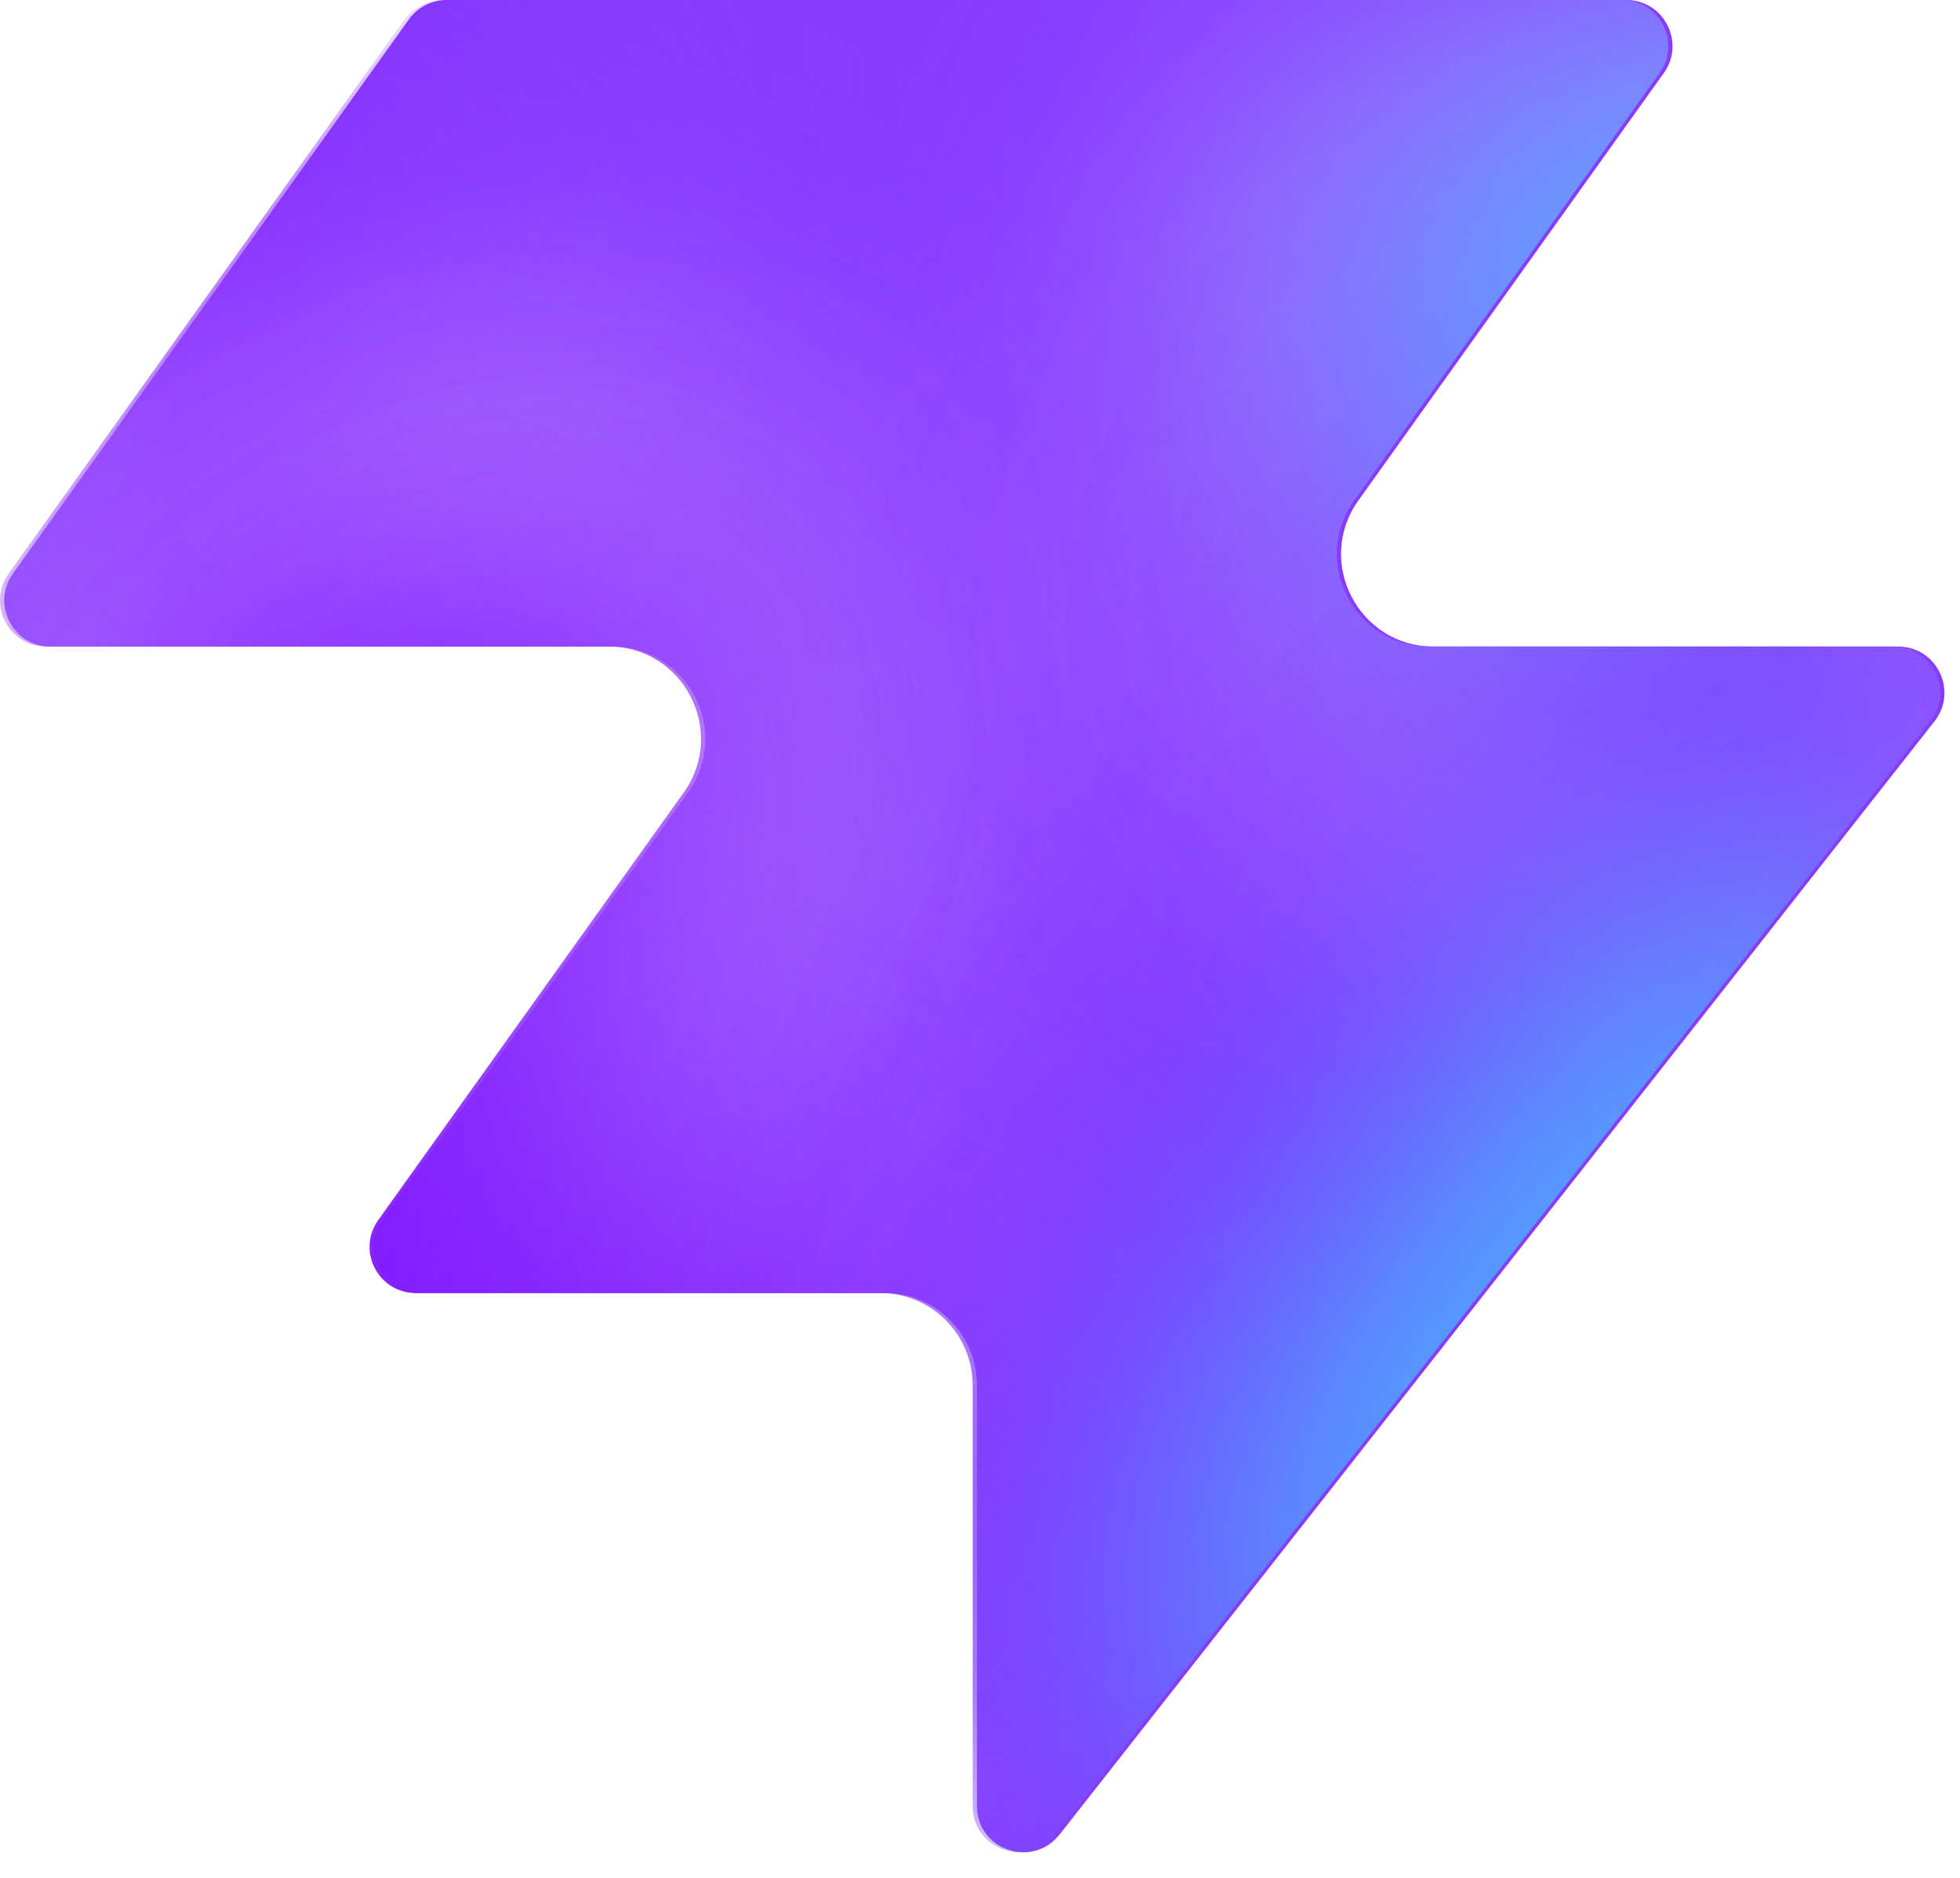
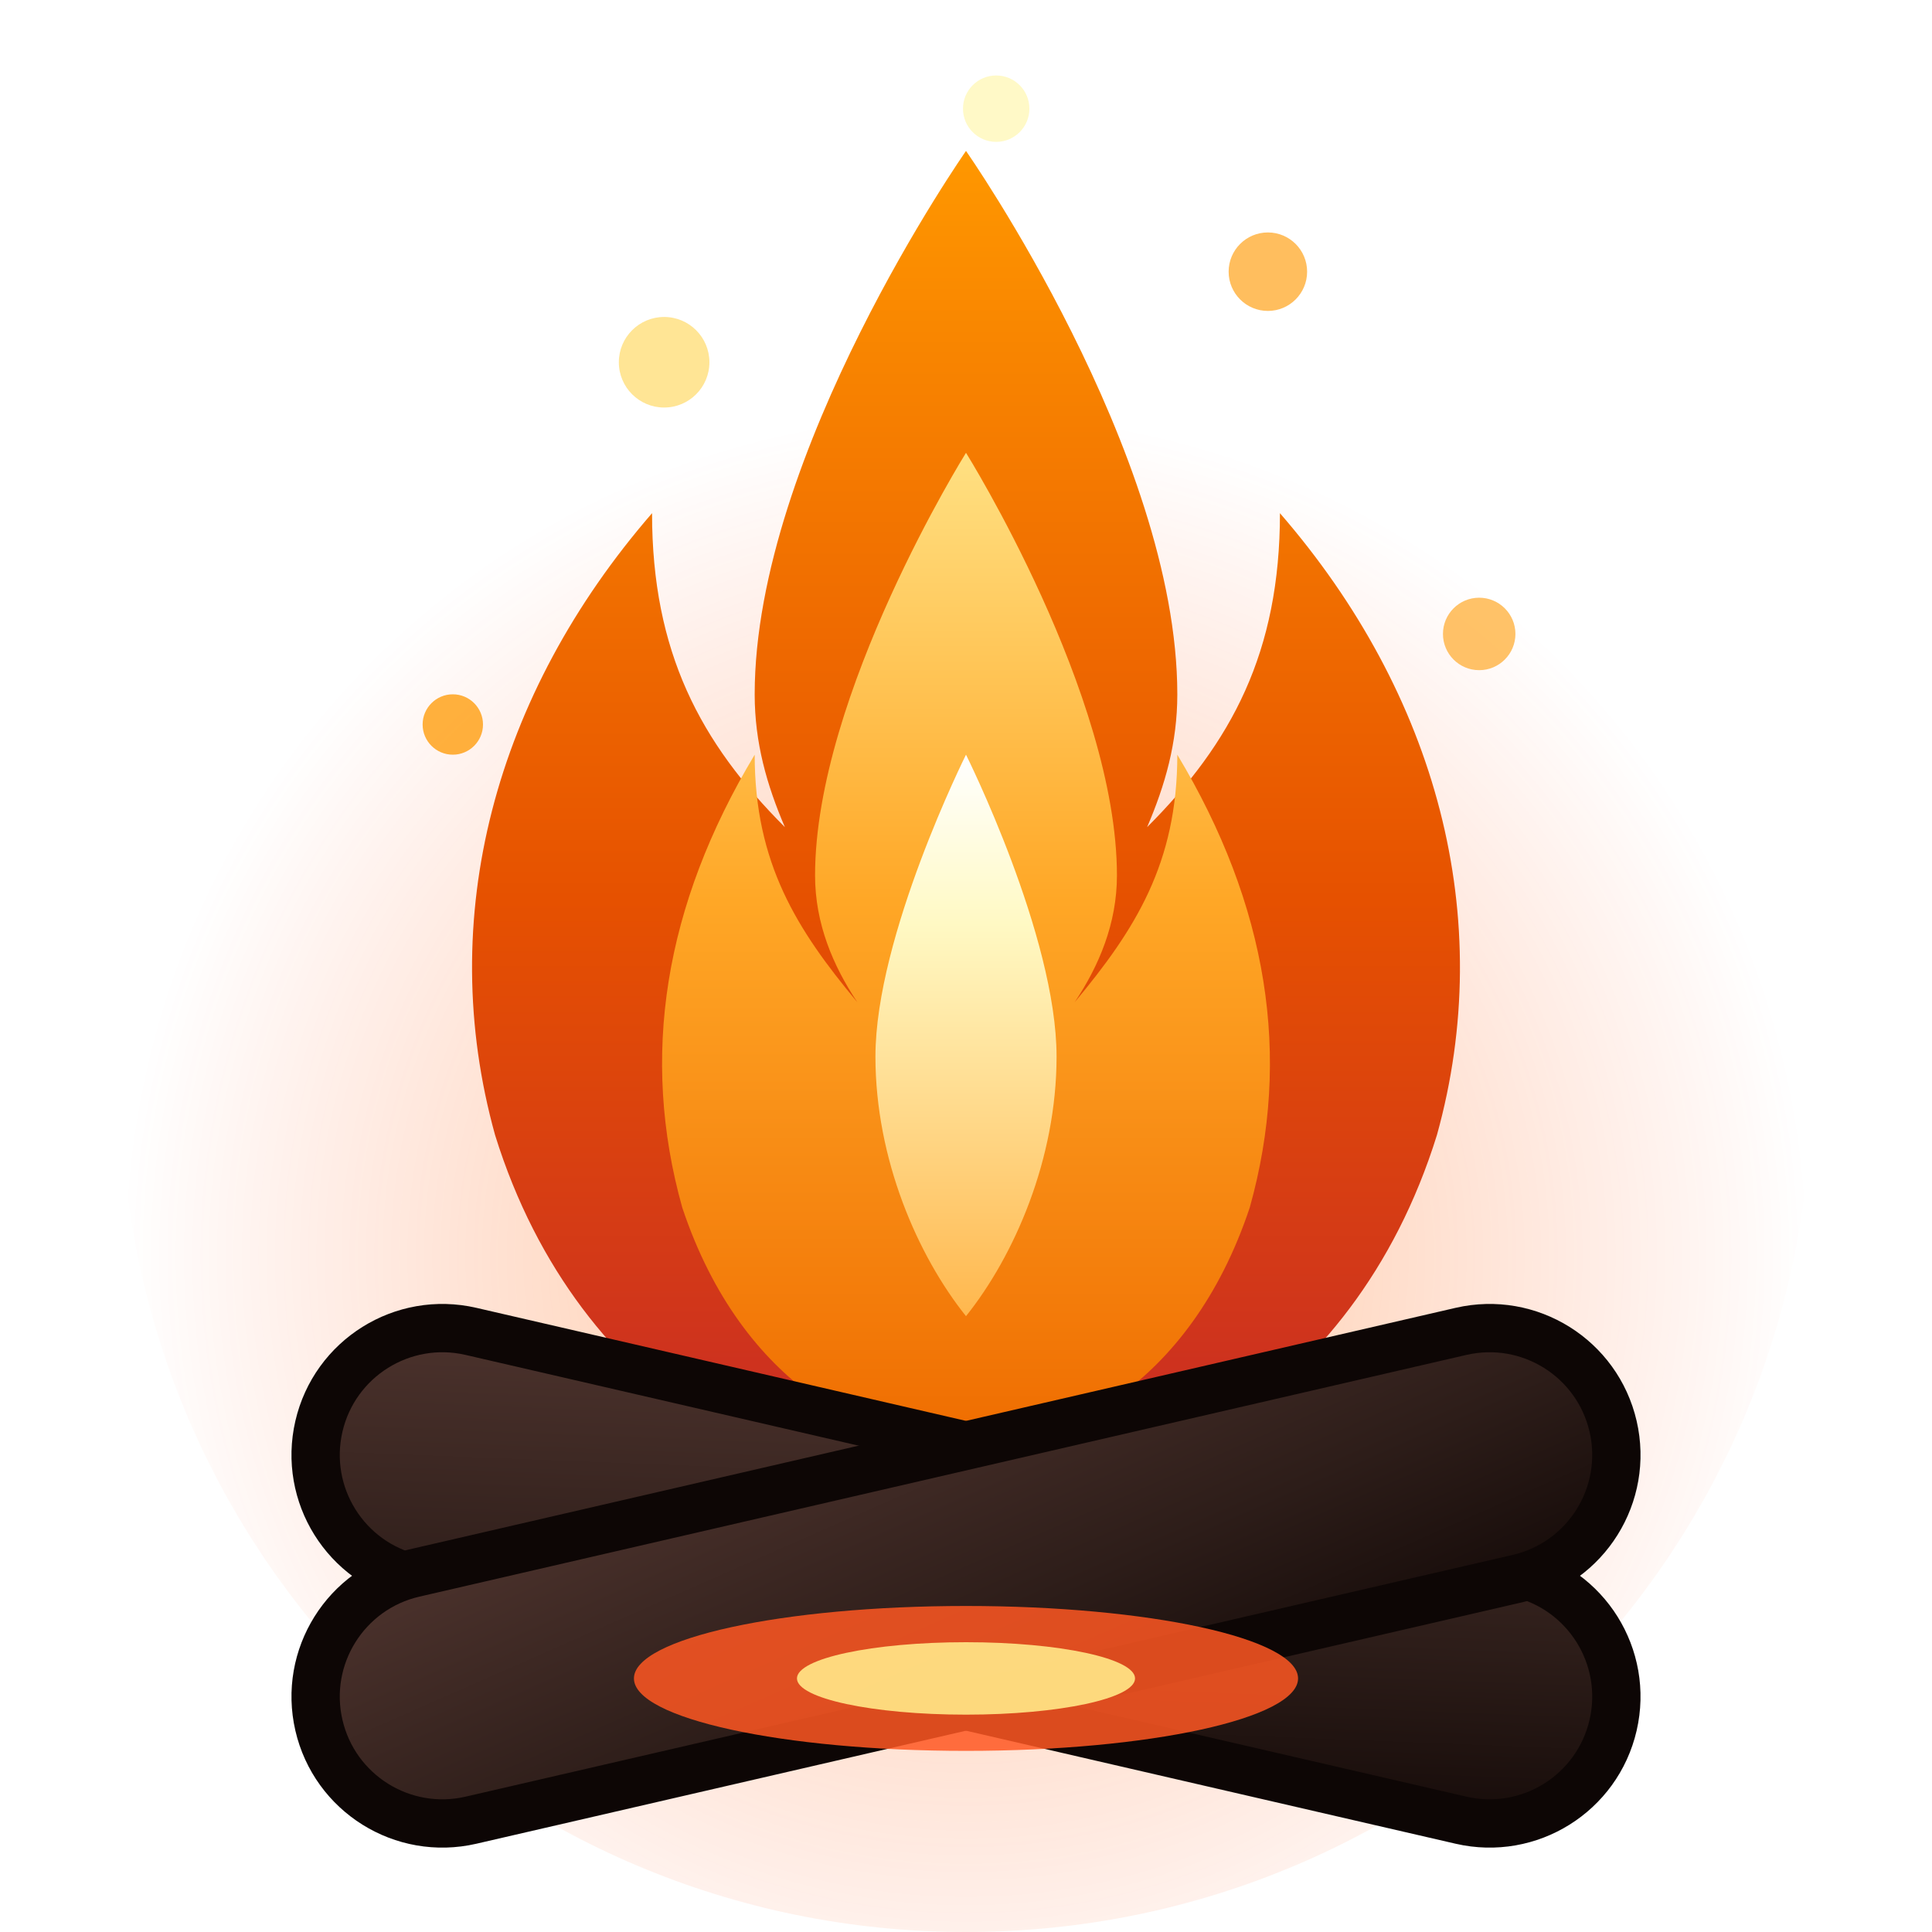
- <svg xmlns="http://www.w3.org/2000/svg" width="48" height="46" fill="none" viewBox="0 0 48 46">
-   <path fill="#863bff" d="M25.946 44.938c-.664.845-2.021.375-2.021-.698V33.937a2.26 2.26 0 0 0-2.262-2.262H10.287c-.92 0-1.456-1.04-.92-1.788l7.48-10.471c1.07-1.497 0-3.578-1.842-3.578H1.237c-.92 0-1.456-1.04-.92-1.788L10.013.474c.214-.297.556-.474.92-.474h28.894c.92 0 1.456 1.04.92 1.788l-7.48 10.471c-1.07 1.498 0 3.579 1.842 3.579h11.377c.943 0 1.473 1.088.89 1.83L25.947 44.94z" style="fill:#863bff;fill:color(display-p3 .525 .23 1);fill-opacity:1" />
-   <mask id="a" width="48" height="46" x="0" y="0" maskUnits="userSpaceOnUse" style="mask-type:alpha">
-     <path fill="#000" d="M25.842 44.938c-.664.844-2.021.375-2.021-.698V33.937a2.26 2.26 0 0 0-2.262-2.262H10.183c-.92 0-1.456-1.04-.92-1.788l7.48-10.471c1.07-1.498 0-3.579-1.842-3.579H1.133c-.92 0-1.456-1.04-.92-1.787L9.91.473c.214-.297.556-.474.92-.474h28.894c.92 0 1.456 1.04.92 1.788l-7.48 10.471c-1.07 1.498 0 3.578 1.842 3.578h11.377c.943 0 1.473 1.088.89 1.832L25.843 44.94z" style="fill:#000;fill-opacity:1" />
-   </mask>
-   <g mask="url(#a)">
-     <g filter="url(#b)">
-       <ellipse cx="5.508" cy="14.704" fill="#ede6ff" rx="5.508" ry="14.704" style="fill:#ede6ff;fill:color(display-p3 .927 .903 1);fill-opacity:1" transform="matrix(.00324 1 1 -.00324 -4.47 31.516)" />
-     </g>
-     <g filter="url(#c)">
-       <ellipse cx="10.399" cy="29.851" fill="#ede6ff" rx="10.399" ry="29.851" style="fill:#ede6ff;fill:color(display-p3 .927 .903 1);fill-opacity:1" transform="matrix(.00324 1 1 -.00324 -39.328 7.883)" />
-     </g>
-     <g filter="url(#d)">
-       <ellipse cx="5.508" cy="30.487" fill="#7e14ff" rx="5.508" ry="30.487" style="fill:#7e14ff;fill:color(display-p3 .492 .077 1);fill-opacity:1" transform="rotate(89.814 -25.913 -14.639)scale(1 -1)" />
-     </g>
-     <g filter="url(#e)">
-       <ellipse cx="5.508" cy="30.599" fill="#7e14ff" rx="5.508" ry="30.599" style="fill:#7e14ff;fill:color(display-p3 .492 .077 1);fill-opacity:1" transform="rotate(89.814 -32.644 -3.334)scale(1 -1)" />
-     </g>
-     <g filter="url(#f)">
-       <ellipse cx="5.508" cy="30.599" fill="#7e14ff" rx="5.508" ry="30.599" style="fill:#7e14ff;fill:color(display-p3 .492 .077 1);fill-opacity:1" transform="matrix(.00324 1 1 -.00324 -34.34 30.47)" />
-     </g>
-     <g filter="url(#g)">
-       <ellipse cx="14.072" cy="22.078" fill="#ede6ff" rx="14.072" ry="22.078" style="fill:#ede6ff;fill:color(display-p3 .927 .903 1);fill-opacity:1" transform="rotate(93.35 24.506 48.493)scale(-1 1)" />
-     </g>
-     <g filter="url(#h)">
-       <ellipse cx="3.47" cy="21.501" fill="#7e14ff" rx="3.47" ry="21.501" style="fill:#7e14ff;fill:color(display-p3 .492 .077 1);fill-opacity:1" transform="rotate(89.009 28.708 47.59)scale(-1 1)" />
-     </g>
-     <g filter="url(#i)">
-       <ellipse cx="3.47" cy="21.501" fill="#7e14ff" rx="3.47" ry="21.501" style="fill:#7e14ff;fill:color(display-p3 .492 .077 1);fill-opacity:1" transform="rotate(89.009 28.708 47.59)scale(-1 1)" />
-     </g>
-     <g filter="url(#j)">
-       <ellipse cx=".387" cy="8.972" fill="#7e14ff" rx="4.407" ry="29.108" style="fill:#7e14ff;fill:color(display-p3 .492 .077 1);fill-opacity:1" transform="rotate(39.51 .387 8.972)" />
-     </g>
-     <g filter="url(#k)">
-       <ellipse cx="47.523" cy="-6.092" fill="#7e14ff" rx="4.407" ry="29.108" style="fill:#7e14ff;fill:color(display-p3 .492 .077 1);fill-opacity:1" transform="rotate(37.892 47.523 -6.092)" />
-     </g>
-     <g filter="url(#l)">
-       <ellipse cx="41.412" cy="6.333" fill="#47bfff" rx="5.971" ry="9.665" style="fill:#47bfff;fill:color(display-p3 .28 .748 1);fill-opacity:1" transform="rotate(37.892 41.412 6.333)" />
-     </g>
-     <g filter="url(#m)">
-       <ellipse cx="-1.879" cy="38.332" fill="#7e14ff" rx="4.407" ry="29.108" style="fill:#7e14ff;fill:color(display-p3 .492 .077 1);fill-opacity:1" transform="rotate(37.892 -1.88 38.332)" />
-     </g>
-     <g filter="url(#n)">
-       <ellipse cx="-1.879" cy="38.332" fill="#7e14ff" rx="4.407" ry="29.108" style="fill:#7e14ff;fill:color(display-p3 .492 .077 1);fill-opacity:1" transform="rotate(37.892 -1.88 38.332)" />
-     </g>
-     <g filter="url(#o)">
-       <ellipse cx="35.651" cy="29.907" fill="#7e14ff" rx="4.407" ry="29.108" style="fill:#7e14ff;fill:color(display-p3 .492 .077 1);fill-opacity:1" transform="rotate(37.892 35.651 29.907)" />
-     </g>
-     <g filter="url(#p)">
-       <ellipse cx="38.418" cy="32.4" fill="#47bfff" rx="5.971" ry="15.297" style="fill:#47bfff;fill:color(display-p3 .28 .748 1);fill-opacity:1" transform="rotate(37.892 38.418 32.4)" />
-     </g>
-   </g>
+ <svg xmlns="http://www.w3.org/2000/svg" viewBox="0 0 32 32" width="32" height="32">
  <defs>
-     <filter id="b" width="60.045" height="41.654" x="-19.77" y="16.149" color-interpolation-filters="sRGB" filterUnits="userSpaceOnUse">
-       <feFlood flood-opacity="0" result="BackgroundImageFix" />
-       <feBlend in="SourceGraphic" in2="BackgroundImageFix" result="shape" />
-       <feGaussianBlur result="effect1_foregroundBlur_2002_17158" stdDeviation="7.659" />
-     </filter>
-     <filter id="c" width="90.34" height="51.437" x="-54.613" y="-7.533" color-interpolation-filters="sRGB" filterUnits="userSpaceOnUse">
-       <feFlood flood-opacity="0" result="BackgroundImageFix" />
-       <feBlend in="SourceGraphic" in2="BackgroundImageFix" result="shape" />
-       <feGaussianBlur result="effect1_foregroundBlur_2002_17158" stdDeviation="7.659" />
-     </filter>
-     <filter id="d" width="79.355" height="29.4" x="-49.64" y="2.03" color-interpolation-filters="sRGB" filterUnits="userSpaceOnUse">
-       <feFlood flood-opacity="0" result="BackgroundImageFix" />
-       <feBlend in="SourceGraphic" in2="BackgroundImageFix" result="shape" />
-       <feGaussianBlur result="effect1_foregroundBlur_2002_17158" stdDeviation="4.596" />
-     </filter>
-     <filter id="e" width="79.579" height="29.4" x="-45.045" y="20.029" color-interpolation-filters="sRGB" filterUnits="userSpaceOnUse">
-       <feFlood flood-opacity="0" result="BackgroundImageFix" />
-       <feBlend in="SourceGraphic" in2="BackgroundImageFix" result="shape" />
-       <feGaussianBlur result="effect1_foregroundBlur_2002_17158" stdDeviation="4.596" />
-     </filter>
-     <filter id="f" width="79.579" height="29.4" x="-43.513" y="21.178" color-interpolation-filters="sRGB" filterUnits="userSpaceOnUse">
-       <feFlood flood-opacity="0" result="BackgroundImageFix" />
-       <feBlend in="SourceGraphic" in2="BackgroundImageFix" result="shape" />
-       <feGaussianBlur result="effect1_foregroundBlur_2002_17158" stdDeviation="4.596" />
-     </filter>
-     <filter id="g" width="74.749" height="58.852" x="15.756" y="-17.901" color-interpolation-filters="sRGB" filterUnits="userSpaceOnUse">
-       <feFlood flood-opacity="0" result="BackgroundImageFix" />
-       <feBlend in="SourceGraphic" in2="BackgroundImageFix" result="shape" />
-       <feGaussianBlur result="effect1_foregroundBlur_2002_17158" stdDeviation="7.659" />
-     </filter>
-     <filter id="h" width="61.377" height="25.362" x="23.548" y="2.284" color-interpolation-filters="sRGB" filterUnits="userSpaceOnUse">
-       <feFlood flood-opacity="0" result="BackgroundImageFix" />
-       <feBlend in="SourceGraphic" in2="BackgroundImageFix" result="shape" />
-       <feGaussianBlur result="effect1_foregroundBlur_2002_17158" stdDeviation="4.596" />
-     </filter>
-     <filter id="i" width="61.377" height="25.362" x="23.548" y="2.284" color-interpolation-filters="sRGB" filterUnits="userSpaceOnUse">
-       <feFlood flood-opacity="0" result="BackgroundImageFix" />
-       <feBlend in="SourceGraphic" in2="BackgroundImageFix" result="shape" />
-       <feGaussianBlur result="effect1_foregroundBlur_2002_17158" stdDeviation="4.596" />
-     </filter>
-     <filter id="j" width="56.045" height="63.649" x="-27.636" y="-22.853" color-interpolation-filters="sRGB" filterUnits="userSpaceOnUse">
-       <feFlood flood-opacity="0" result="BackgroundImageFix" />
-       <feBlend in="SourceGraphic" in2="BackgroundImageFix" result="shape" />
-       <feGaussianBlur result="effect1_foregroundBlur_2002_17158" stdDeviation="4.596" />
-     </filter>
-     <filter id="k" width="54.814" height="64.646" x="20.116" y="-38.415" color-interpolation-filters="sRGB" filterUnits="userSpaceOnUse">
-       <feFlood flood-opacity="0" result="BackgroundImageFix" />
-       <feBlend in="SourceGraphic" in2="BackgroundImageFix" result="shape" />
-       <feGaussianBlur result="effect1_foregroundBlur_2002_17158" stdDeviation="4.596" />
-     </filter>
-     <filter id="l" width="33.541" height="35.313" x="24.641" y="-11.323" color-interpolation-filters="sRGB" filterUnits="userSpaceOnUse">
-       <feFlood flood-opacity="0" result="BackgroundImageFix" />
-       <feBlend in="SourceGraphic" in2="BackgroundImageFix" result="shape" />
-       <feGaussianBlur result="effect1_foregroundBlur_2002_17158" stdDeviation="4.596" />
-     </filter>
-     <filter id="m" width="54.814" height="64.646" x="-29.286" y="6.009" color-interpolation-filters="sRGB" filterUnits="userSpaceOnUse">
-       <feFlood flood-opacity="0" result="BackgroundImageFix" />
-       <feBlend in="SourceGraphic" in2="BackgroundImageFix" result="shape" />
-       <feGaussianBlur result="effect1_foregroundBlur_2002_17158" stdDeviation="4.596" />
-     </filter>
-     <filter id="n" width="54.814" height="64.646" x="-29.286" y="6.009" color-interpolation-filters="sRGB" filterUnits="userSpaceOnUse">
-       <feFlood flood-opacity="0" result="BackgroundImageFix" />
-       <feBlend in="SourceGraphic" in2="BackgroundImageFix" result="shape" />
-       <feGaussianBlur result="effect1_foregroundBlur_2002_17158" stdDeviation="4.596" />
-     </filter>
-     <filter id="o" width="54.814" height="64.646" x="8.244" y="-2.416" color-interpolation-filters="sRGB" filterUnits="userSpaceOnUse">
-       <feFlood flood-opacity="0" result="BackgroundImageFix" />
-       <feBlend in="SourceGraphic" in2="BackgroundImageFix" result="shape" />
-       <feGaussianBlur result="effect1_foregroundBlur_2002_17158" stdDeviation="4.596" />
-     </filter>
-     <filter id="p" width="39.409" height="43.623" x="18.713" y="10.588" color-interpolation-filters="sRGB" filterUnits="userSpaceOnUse">
-       <feFlood flood-opacity="0" result="BackgroundImageFix" />
-       <feBlend in="SourceGraphic" in2="BackgroundImageFix" result="shape" />
-       <feGaussianBlur result="effect1_foregroundBlur_2002_17158" stdDeviation="4.596" />
-     </filter>
+     <radialGradient id="glow" cx="50%" cy="60%" r="50%">
+       <stop offset="0%" stop-color="#ff7b00" stop-opacity="0.4" />
+       <stop offset="100%" stop-color="#ff3b00" stop-opacity="0" />
+     </radialGradient>
+     <linearGradient id="flame-outer" x1="0%" y1="100%" x2="0%" y2="0%">
+       <stop offset="0%" stop-color="#c62828" />
+       <stop offset="45%" stop-color="#e65100" />
+       <stop offset="100%" stop-color="#ff9800" />
+     </linearGradient>
+     <linearGradient id="flame-mid" x1="0%" y1="100%" x2="0%" y2="0%">
+       <stop offset="0%" stop-color="#ef6c00" />
+       <stop offset="55%" stop-color="#ffa726" />
+       <stop offset="100%" stop-color="#ffe082" />
+     </linearGradient>
+     <linearGradient id="flame-core" x1="0%" y1="100%" x2="0%" y2="0%">
+       <stop offset="0%" stop-color="#ffb74d" />
+       <stop offset="70%" stop-color="#fff9c4" />
+       <stop offset="100%" stop-color="#ffffff" />
+     </linearGradient>
+     <linearGradient id="log-grad" x1="0%" y1="0%" x2="100%" y2="100%">
+       <stop offset="0%" stop-color="#4e342e" />
+       <stop offset="60%" stop-color="#2d1d19" />
+       <stop offset="100%" stop-color="#140a08" />
+     </linearGradient>
  </defs>
+   <circle cx="16" cy="18" r="14" fill="url(#glow)" />
+   <circle cx="11" cy="6" r="0.75" fill="#ffe082" opacity="0.85" />
+   <circle cx="21" cy="4.5" r="0.65" fill="#ffb74d" opacity="0.9" />
+   <circle cx="16.5" cy="1.8" r="0.55" fill="#fff9c4" opacity="0.95" />
+   <circle cx="7.5" cy="12" r="0.5" fill="#ff9800" opacity="0.75" />
+   <circle cx="24.5" cy="10.5" r="0.6" fill="#ffb74d" opacity="0.85" />
+   <path d="M16 2.5C16 2.5 19.5 7.5 19.5 11.5C19.5 12.3 19.3 13 19 13.7C20.4 12.3 21.2 10.8 21.2 8.5C23.8 11.5 24.8 15.2 23.8 18.8C22.4 23.3 18.6 25 16 25C13.4 25 9.6 23.3 8.2 18.8C7.2 15.2 8.2 11.5 10.8 8.5C10.8 10.8 11.6 12.3 13 13.7C12.7 13 12.5 12.3 12.5 11.5C12.5 7.5 16 2.5 16 2.5Z" fill="url(#flame-outer)" />
+   <path d="M16 7.5C16 7.5 18.5 11.5 18.5 14.5C18.5 15.3 18.2 16 17.8 16.6C18.8 15.4 19.5 14.3 19.5 12.5C21 15 21.4 17.5 20.7 20C19.7 23 17.5 24 16 24C14.5 24 12.3 23 11.3 20C10.6 17.5 11 15 12.5 12.5C12.5 14.3 13.2 15.4 14.2 16.6C13.8 16 13.5 15.3 13.5 14.5C13.5 11.5 16 7.5 16 7.5Z" fill="url(#flame-mid)" />
+   <path d="M16 12.5C16 12.5 17.5 15.5 17.5 17.5C17.5 19.2 16.8 20.8 16 21.8C15.2 20.8 14.5 19.2 14.5 17.5C14.5 15.5 16 12.5 16 12.5Z" fill="url(#flame-core)" />
+   <rect x="5" y="24" width="22" height="4.2" rx="2.1" transform="rotate(13 16 26.1)" fill="url(#log-grad)" stroke="#0d0605" stroke-width="0.8" />
+   <rect x="5" y="24" width="22" height="4.2" rx="2.1" transform="rotate(-13 16 26.1)" fill="url(#log-grad)" stroke="#0d0605" stroke-width="0.8" />
+   <ellipse cx="16" cy="27.8" rx="5.5" ry="1.2" fill="#ff5722" opacity="0.85" />
+   <ellipse cx="16" cy="27.8" rx="2.8" ry="0.6" fill="#ffe082" opacity="0.95" />
</svg>
